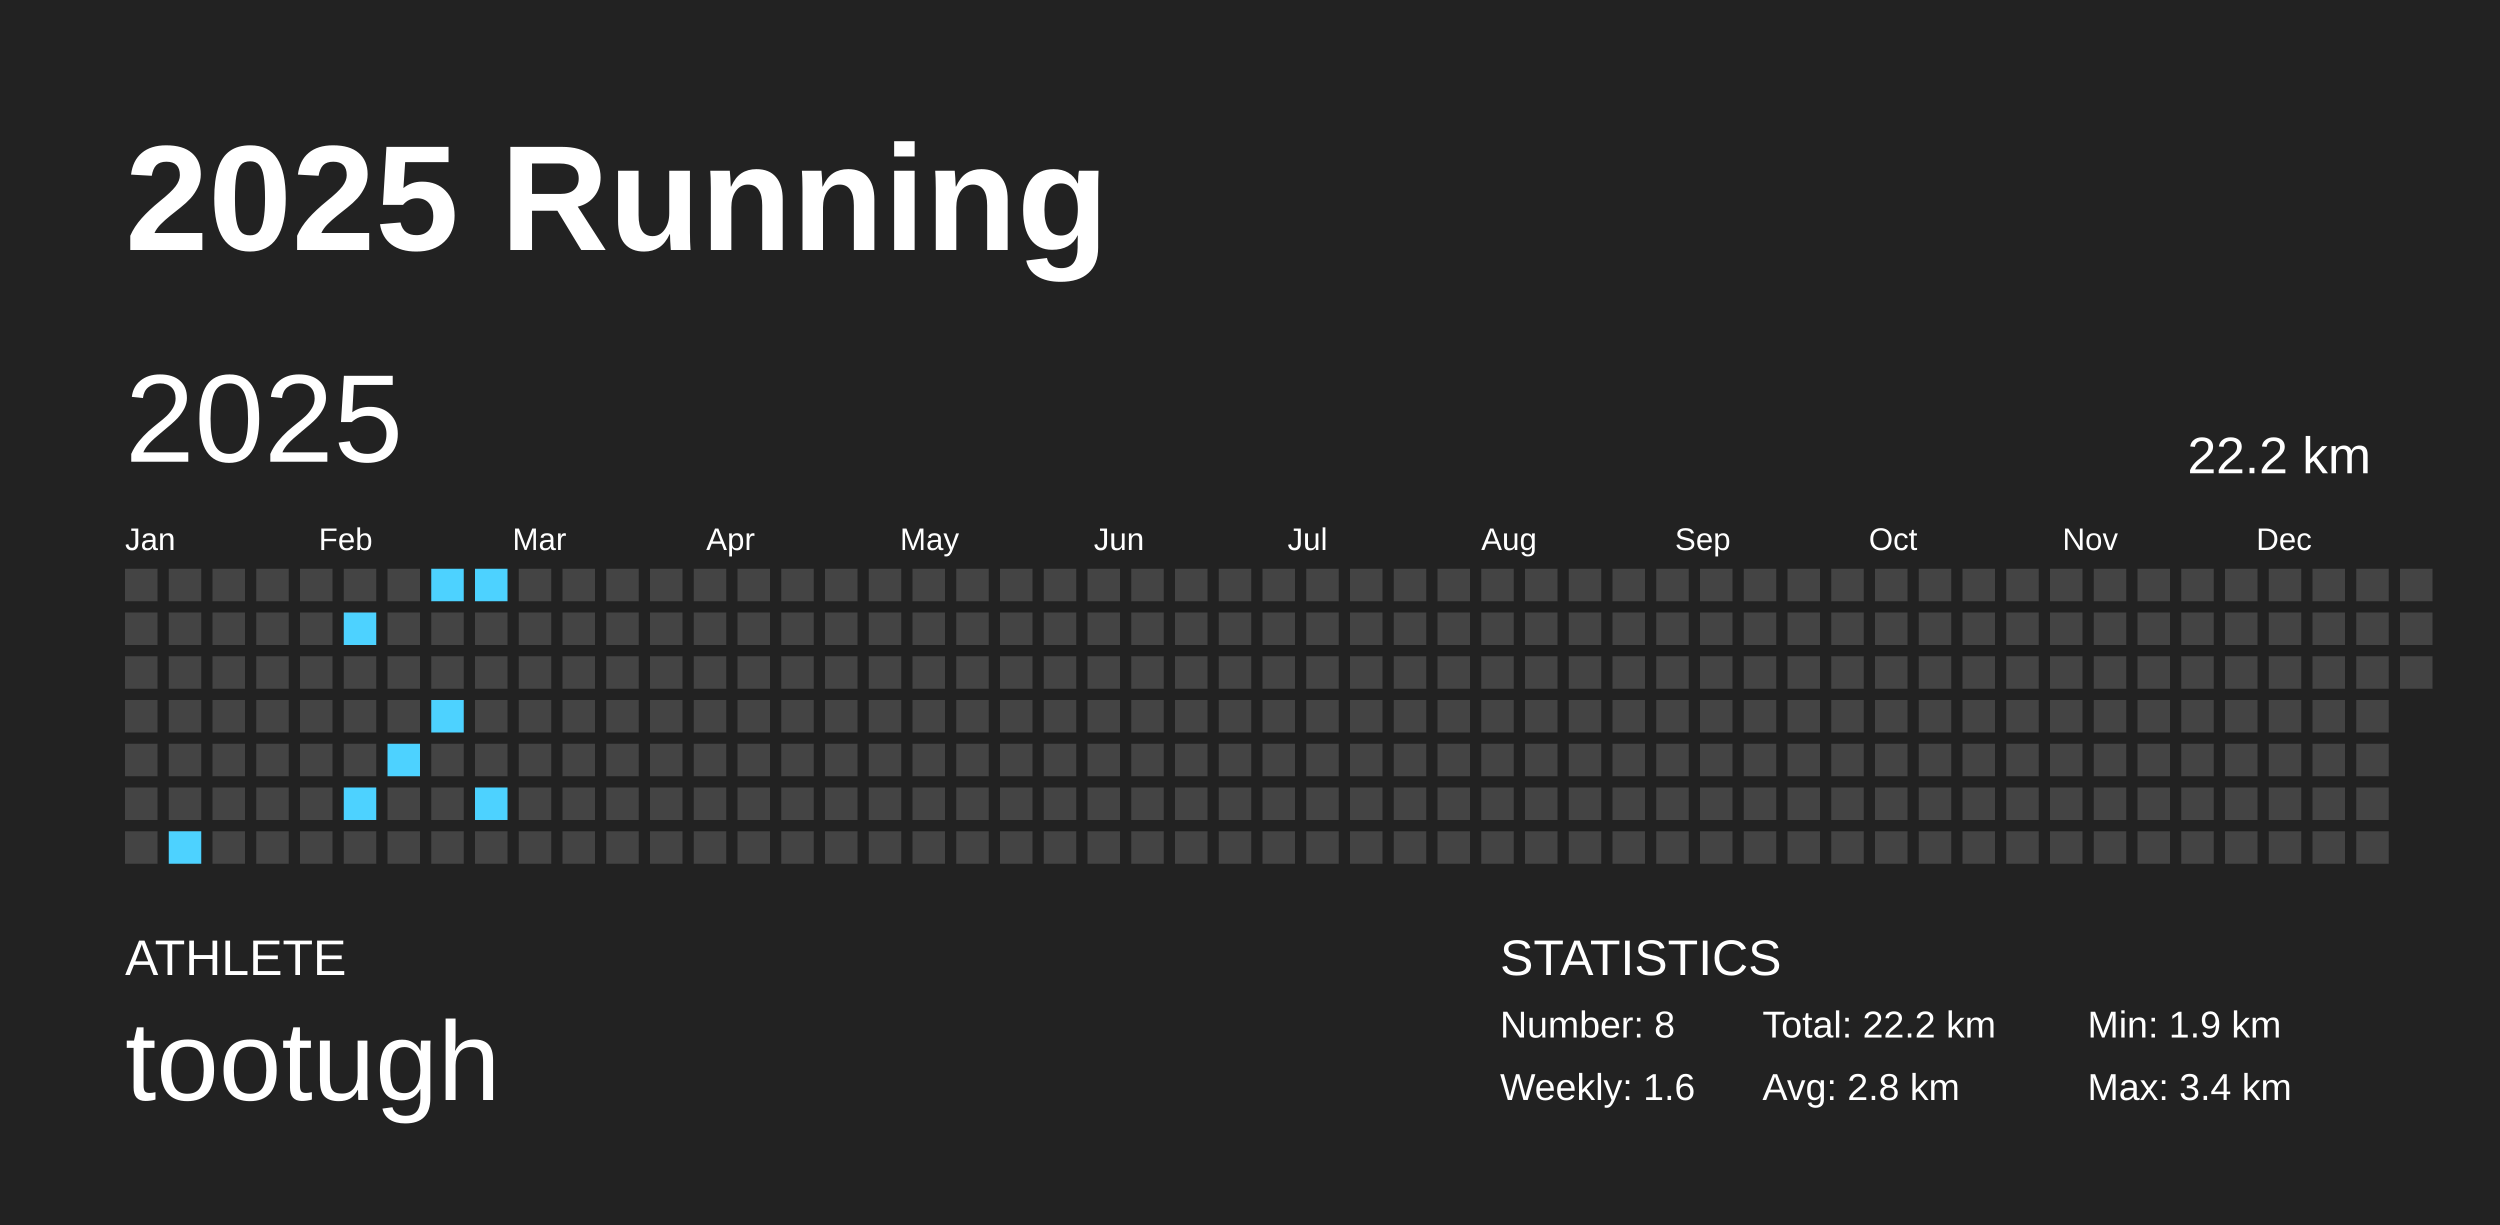
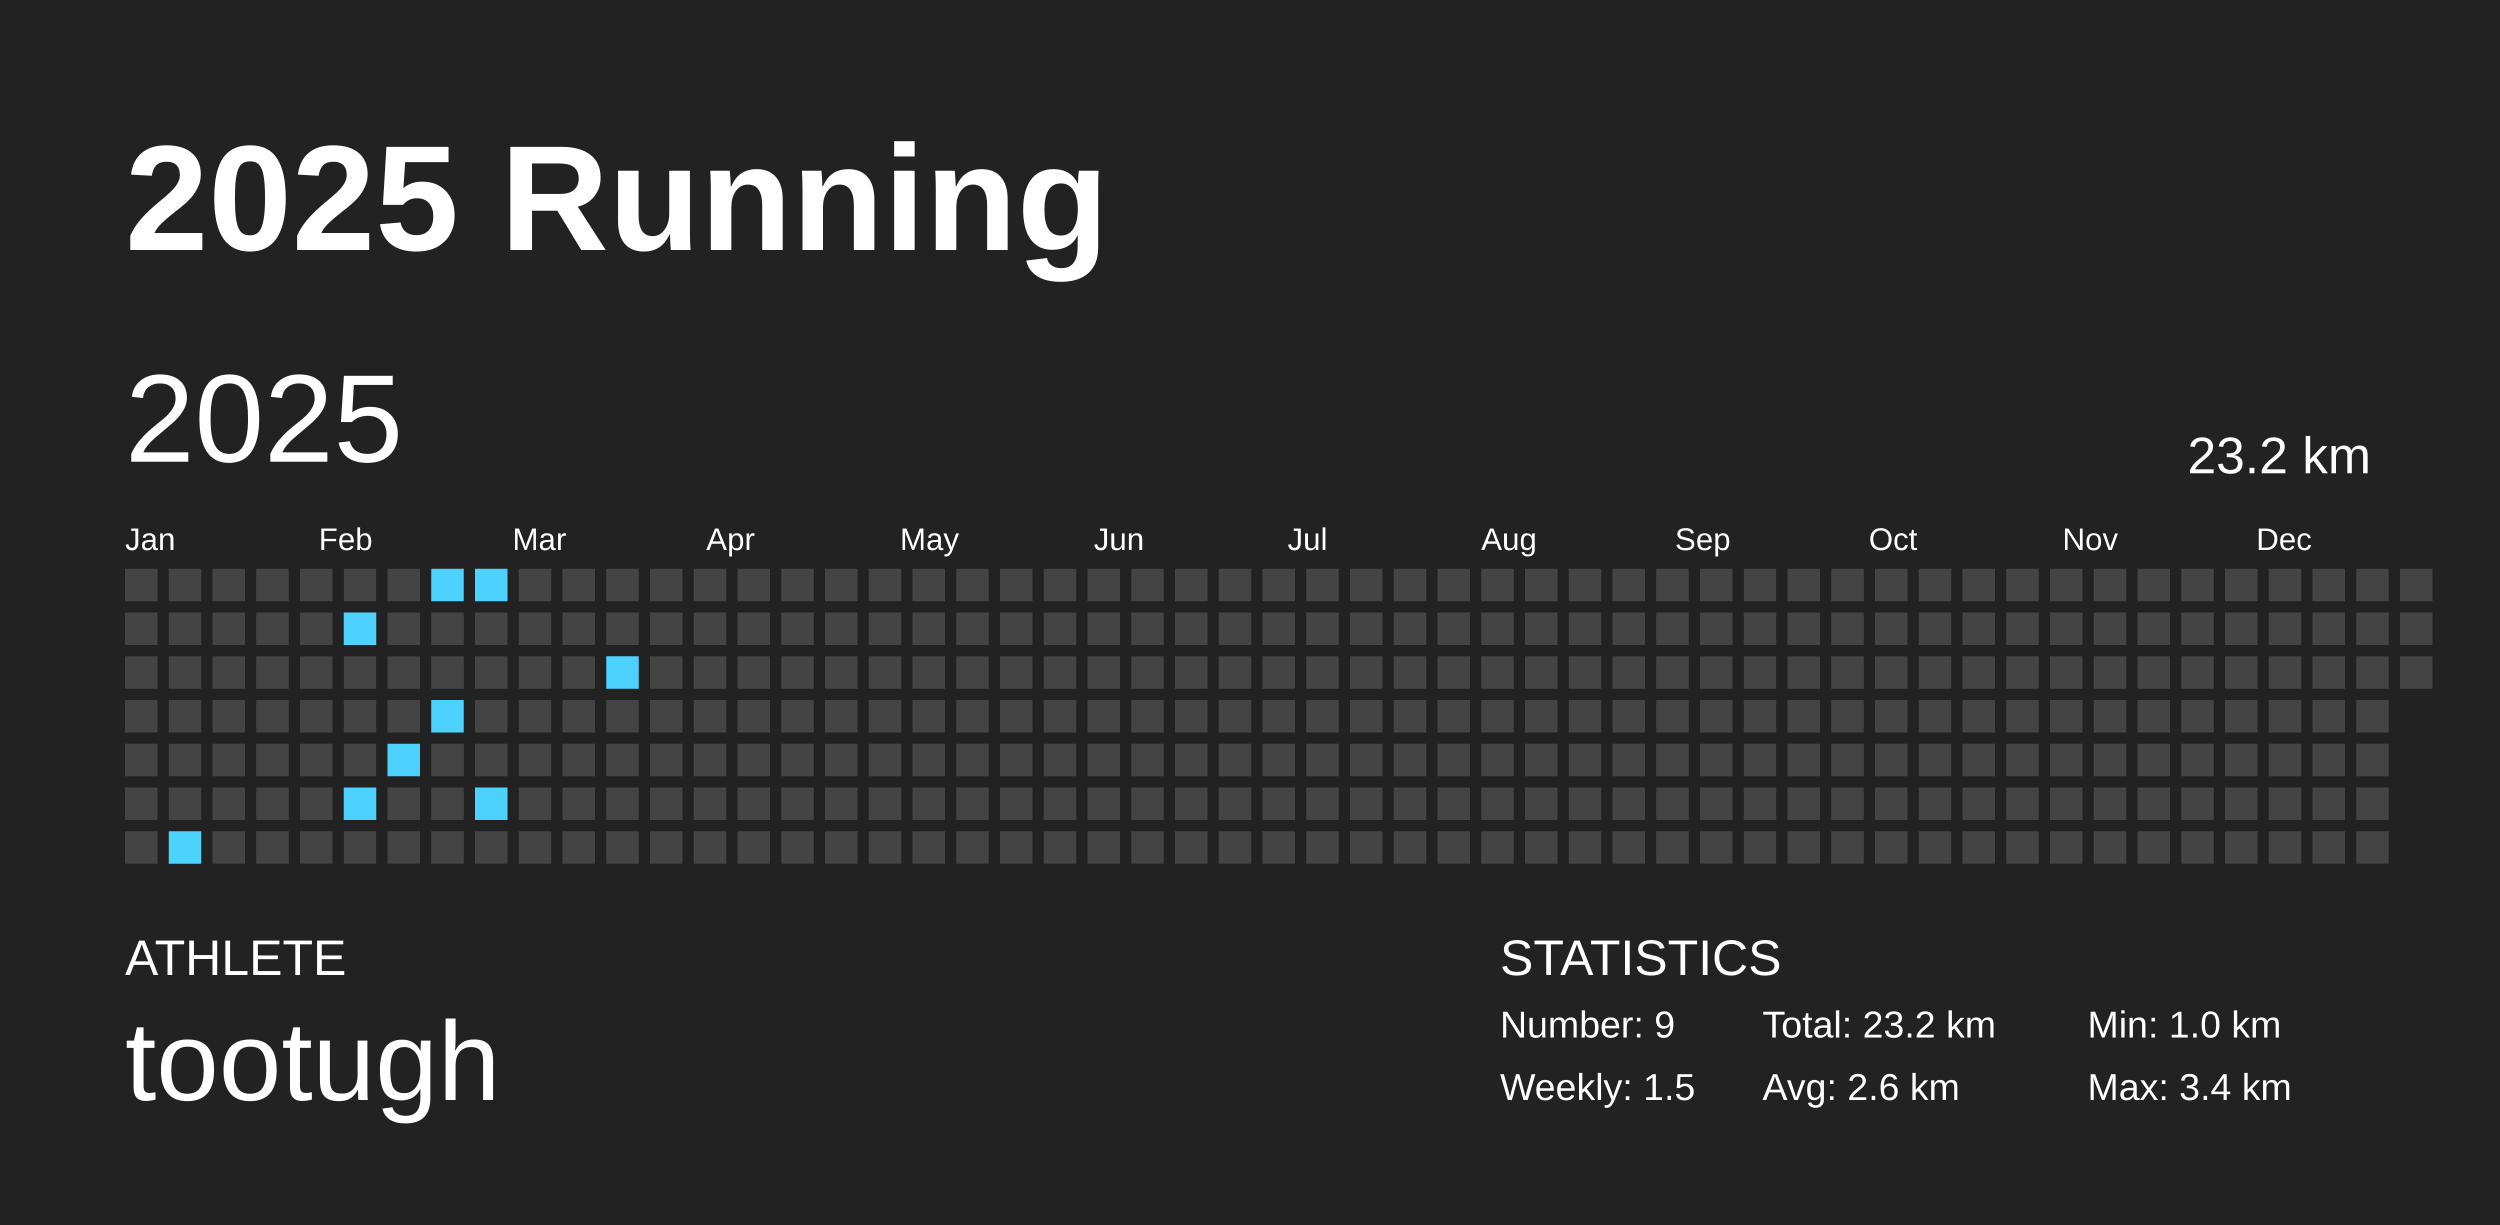
<svg xmlns="http://www.w3.org/2000/svg" baseProfile="full" height="98mm" version="1.1" viewBox="0,0,200,98" width="200mm">
  <defs />
  <rect fill="#222222" height="98" width="200" x="0" y="0" />
  <text fill="#FFFFFF" style="font-size:12px; font-family:Arial; font-weight:bold;" x="10" y="20">2025 Running</text>
  <text fill="#FFFFFF" style="font-size:4px; font-family:Arial" x="10" y="78">ATHLETE</text>
  <text fill="#FFFFFF" style="font-size:9px; font-family:Arial" x="10" y="88">tootugh</text>
  <text fill="#FFFFFF" style="font-size:4px; font-family:Arial" x="120" y="78">STATISTICS</text>
-   <text fill="#FFFFFF" style="font-size:3px; font-family:Arial" x="120" y="83">Number: 8</text>
-   <text fill="#FFFFFF" style="font-size:3px; font-family:Arial" x="120" y="88">Weekly: 1.6</text>
-   <text fill="#FFFFFF" style="font-size:3px; font-family:Arial" x="141" y="83">Total: 22.2 km</text>
-   <text fill="#FFFFFF" style="font-size:3px; font-family:Arial" x="141" y="88">Avg: 2.8 km</text>
-   <text fill="#FFFFFF" style="font-size:3px; font-family:Arial" x="167" y="83">Min: 1.9 km</text>
+   <text fill="#FFFFFF" style="font-size:3px; font-family:Arial" x="120" y="83">Number: 9</text>
+   <text fill="#FFFFFF" style="font-size:3px; font-family:Arial" x="120" y="88">Weekly: 1.5</text>
+   <text fill="#FFFFFF" style="font-size:3px; font-family:Arial" x="141" y="83">Total: 23.2 km</text>
+   <text fill="#FFFFFF" style="font-size:3px; font-family:Arial" x="141" y="88">Avg: 2.6 km</text>
+   <text fill="#FFFFFF" style="font-size:3px; font-family:Arial" x="167" y="83">Min: 1.0 km</text>
  <text fill="#FFFFFF" style="font-size:3px; font-family:Arial" x="167" y="88">Max: 3.4 km</text>
  <text dominant-baseline="hanging" fill="#FFFFFF" style="font-size:10.0px; font-family:Arial;" x="10" y="30">2025</text>
-   <text dominant-baseline="hanging" fill="#FFFFFF" style="font-size:4.125px; font-family:Arial;" x="175" y="35">22.2 km</text>
+   <text dominant-baseline="hanging" fill="#FFFFFF" style="font-size:4.125px; font-family:Arial;" x="175" y="35">23.2 km</text>
  <text fill="#FFFFFF" style="font-size:2.5px; font-family:Arial" x="10.0" y="44">Jan</text>
  <text fill="#FFFFFF" style="font-size:2.5px; font-family:Arial" x="25.5" y="44">Feb</text>
  <text fill="#FFFFFF" style="font-size:2.5px; font-family:Arial" x="41.0" y="44">Mar</text>
  <text fill="#FFFFFF" style="font-size:2.5px; font-family:Arial" x="56.5" y="44">Apr</text>
  <text fill="#FFFFFF" style="font-size:2.5px; font-family:Arial" x="72.0" y="44">May</text>
  <text fill="#FFFFFF" style="font-size:2.5px; font-family:Arial" x="87.5" y="44">Jun</text>
  <text fill="#FFFFFF" style="font-size:2.5px; font-family:Arial" x="103.0" y="44">Jul</text>
  <text fill="#FFFFFF" style="font-size:2.5px; font-family:Arial" x="118.5" y="44">Aug</text>
  <text fill="#FFFFFF" style="font-size:2.5px; font-family:Arial" x="134.0" y="44">Sep</text>
  <text fill="#FFFFFF" style="font-size:2.5px; font-family:Arial" x="149.5" y="44">Oct</text>
  <text fill="#FFFFFF" style="font-size:2.5px; font-family:Arial" x="165.0" y="44">Nov</text>
  <text fill="#FFFFFF" style="font-size:2.5px; font-family:Arial" x="180.5" y="44">Dec</text>
  <rect fill="#444444" height="2.6" width="2.6" x="10.0" y="45.5" />
  <rect fill="#444444" height="2.6" width="2.6" x="10.0" y="49.0" />
  <rect fill="#444444" height="2.6" width="2.6" x="10.0" y="52.5" />
  <rect fill="#444444" height="2.6" width="2.6" x="10.0" y="56.0" />
  <rect fill="#444444" height="2.6" width="2.6" x="10.0" y="59.5" />
  <rect fill="#444444" height="2.6" width="2.6" x="10.0" y="63.0" />
  <rect fill="#444444" height="2.6" width="2.6" x="10.0" y="66.5" />
  <rect fill="#444444" height="2.6" width="2.6" x="13.5" y="45.5" />
  <rect fill="#444444" height="2.6" width="2.6" x="13.5" y="49.0" />
  <rect fill="#444444" height="2.6" width="2.6" x="13.5" y="52.5" />
  <rect fill="#444444" height="2.6" width="2.6" x="13.5" y="56.0" />
  <rect fill="#444444" height="2.6" width="2.6" x="13.5" y="59.5" />
  <rect fill="#444444" height="2.6" width="2.6" x="13.5" y="63.0" />
  <rect fill="#4dd2ff" height="2.6" width="2.6" x="13.5" y="66.5" />
  <rect fill="#444444" height="2.6" width="2.6" x="17.0" y="45.5" />
  <rect fill="#444444" height="2.6" width="2.6" x="17.0" y="49.0" />
  <rect fill="#444444" height="2.6" width="2.6" x="17.0" y="52.5" />
  <rect fill="#444444" height="2.6" width="2.6" x="17.0" y="56.0" />
  <rect fill="#444444" height="2.6" width="2.6" x="17.0" y="59.5" />
  <rect fill="#444444" height="2.6" width="2.6" x="17.0" y="63.0" />
  <rect fill="#444444" height="2.6" width="2.6" x="17.0" y="66.5" />
  <rect fill="#444444" height="2.6" width="2.6" x="20.5" y="45.5" />
  <rect fill="#444444" height="2.6" width="2.6" x="20.5" y="49.0" />
  <rect fill="#444444" height="2.6" width="2.6" x="20.5" y="52.5" />
  <rect fill="#444444" height="2.6" width="2.6" x="20.5" y="56.0" />
  <rect fill="#444444" height="2.6" width="2.6" x="20.5" y="59.5" />
  <rect fill="#444444" height="2.6" width="2.6" x="20.5" y="63.0" />
  <rect fill="#444444" height="2.6" width="2.6" x="20.5" y="66.5" />
  <rect fill="#444444" height="2.6" width="2.6" x="24.0" y="45.5" />
  <rect fill="#444444" height="2.6" width="2.6" x="24.0" y="49.0" />
  <rect fill="#444444" height="2.6" width="2.6" x="24.0" y="52.5" />
  <rect fill="#444444" height="2.6" width="2.6" x="24.0" y="56.0" />
  <rect fill="#444444" height="2.6" width="2.6" x="24.0" y="59.5" />
  <rect fill="#444444" height="2.6" width="2.6" x="24.0" y="63.0" />
  <rect fill="#444444" height="2.6" width="2.6" x="24.0" y="66.5" />
  <rect fill="#444444" height="2.6" width="2.6" x="27.5" y="45.5" />
  <rect fill="#4dd2ff" height="2.6" width="2.6" x="27.5" y="49.0" />
  <rect fill="#444444" height="2.6" width="2.6" x="27.5" y="52.5" />
  <rect fill="#444444" height="2.6" width="2.6" x="27.5" y="56.0" />
  <rect fill="#444444" height="2.6" width="2.6" x="27.5" y="59.5" />
  <rect fill="#4dd2ff" height="2.6" width="2.6" x="27.5" y="63.0" />
  <rect fill="#444444" height="2.6" width="2.6" x="27.5" y="66.5" />
  <rect fill="#444444" height="2.6" width="2.6" x="31.0" y="45.5" />
  <rect fill="#444444" height="2.6" width="2.6" x="31.0" y="49.0" />
  <rect fill="#444444" height="2.6" width="2.6" x="31.0" y="52.5" />
  <rect fill="#444444" height="2.6" width="2.6" x="31.0" y="56.0" />
  <rect fill="#4dd2ff" height="2.6" width="2.6" x="31.0" y="59.5" />
  <rect fill="#444444" height="2.6" width="2.6" x="31.0" y="63.0" />
  <rect fill="#444444" height="2.6" width="2.6" x="31.0" y="66.5" />
  <rect fill="#4dd2ff" height="2.6" width="2.6" x="34.5" y="45.5" />
  <rect fill="#444444" height="2.6" width="2.6" x="34.5" y="49.0" />
  <rect fill="#444444" height="2.6" width="2.6" x="34.5" y="52.5" />
  <rect fill="#4dd2ff" height="2.6" width="2.6" x="34.5" y="56.0" />
  <rect fill="#444444" height="2.6" width="2.6" x="34.5" y="59.5" />
  <rect fill="#444444" height="2.6" width="2.6" x="34.5" y="63.0" />
  <rect fill="#444444" height="2.6" width="2.6" x="34.5" y="66.5" />
  <rect fill="#4dd2ff" height="2.6" width="2.6" x="38.0" y="45.5" />
  <rect fill="#444444" height="2.6" width="2.6" x="38.0" y="49.0" />
  <rect fill="#444444" height="2.6" width="2.6" x="38.0" y="52.5" />
  <rect fill="#444444" height="2.6" width="2.6" x="38.0" y="56.0" />
  <rect fill="#444444" height="2.6" width="2.6" x="38.0" y="59.5" />
  <rect fill="#4dd2ff" height="2.6" width="2.6" x="38.0" y="63.0" />
  <rect fill="#444444" height="2.6" width="2.6" x="38.0" y="66.5" />
  <rect fill="#444444" height="2.6" width="2.6" x="41.5" y="45.5" />
  <rect fill="#444444" height="2.6" width="2.6" x="41.5" y="49.0" />
  <rect fill="#444444" height="2.6" width="2.6" x="41.5" y="52.5" />
  <rect fill="#444444" height="2.6" width="2.6" x="41.5" y="56.0" />
  <rect fill="#444444" height="2.6" width="2.6" x="41.5" y="59.5" />
  <rect fill="#444444" height="2.6" width="2.6" x="41.5" y="63.0" />
  <rect fill="#444444" height="2.6" width="2.6" x="41.5" y="66.5" />
  <rect fill="#444444" height="2.6" width="2.6" x="45.0" y="45.5" />
  <rect fill="#444444" height="2.6" width="2.6" x="45.0" y="49.0" />
  <rect fill="#444444" height="2.6" width="2.6" x="45.0" y="52.5" />
  <rect fill="#444444" height="2.6" width="2.6" x="45.0" y="56.0" />
  <rect fill="#444444" height="2.6" width="2.6" x="45.0" y="59.5" />
  <rect fill="#444444" height="2.6" width="2.6" x="45.0" y="63.0" />
  <rect fill="#444444" height="2.6" width="2.6" x="45.0" y="66.5" />
  <rect fill="#444444" height="2.6" width="2.6" x="48.5" y="45.5" />
  <rect fill="#444444" height="2.6" width="2.6" x="48.5" y="49.0" />
-   <rect fill="#444444" height="2.6" width="2.6" x="48.5" y="52.5" />
+   <rect fill="#4dd2ff" height="2.6" width="2.6" x="48.5" y="52.5" />
  <rect fill="#444444" height="2.6" width="2.6" x="48.5" y="56.0" />
  <rect fill="#444444" height="2.6" width="2.6" x="48.5" y="59.5" />
  <rect fill="#444444" height="2.6" width="2.6" x="48.5" y="63.0" />
  <rect fill="#444444" height="2.6" width="2.6" x="48.5" y="66.5" />
  <rect fill="#444444" height="2.6" width="2.6" x="52.0" y="45.5" />
  <rect fill="#444444" height="2.6" width="2.6" x="52.0" y="49.0" />
  <rect fill="#444444" height="2.6" width="2.6" x="52.0" y="52.5" />
  <rect fill="#444444" height="2.6" width="2.6" x="52.0" y="56.0" />
  <rect fill="#444444" height="2.6" width="2.6" x="52.0" y="59.5" />
  <rect fill="#444444" height="2.6" width="2.6" x="52.0" y="63.0" />
  <rect fill="#444444" height="2.6" width="2.6" x="52.0" y="66.5" />
  <rect fill="#444444" height="2.6" width="2.6" x="55.5" y="45.5" />
  <rect fill="#444444" height="2.6" width="2.6" x="55.5" y="49.0" />
  <rect fill="#444444" height="2.6" width="2.6" x="55.5" y="52.5" />
  <rect fill="#444444" height="2.6" width="2.6" x="55.5" y="56.0" />
  <rect fill="#444444" height="2.6" width="2.6" x="55.5" y="59.5" />
  <rect fill="#444444" height="2.6" width="2.6" x="55.5" y="63.0" />
  <rect fill="#444444" height="2.6" width="2.6" x="55.5" y="66.5" />
  <rect fill="#444444" height="2.6" width="2.6" x="59.0" y="45.5" />
  <rect fill="#444444" height="2.6" width="2.6" x="59.0" y="49.0" />
  <rect fill="#444444" height="2.6" width="2.6" x="59.0" y="52.5" />
  <rect fill="#444444" height="2.6" width="2.6" x="59.0" y="56.0" />
  <rect fill="#444444" height="2.6" width="2.6" x="59.0" y="59.5" />
  <rect fill="#444444" height="2.6" width="2.6" x="59.0" y="63.0" />
  <rect fill="#444444" height="2.6" width="2.6" x="59.0" y="66.5" />
  <rect fill="#444444" height="2.6" width="2.6" x="62.5" y="45.5" />
  <rect fill="#444444" height="2.6" width="2.6" x="62.5" y="49.0" />
  <rect fill="#444444" height="2.6" width="2.6" x="62.5" y="52.5" />
  <rect fill="#444444" height="2.6" width="2.6" x="62.5" y="56.0" />
  <rect fill="#444444" height="2.6" width="2.6" x="62.5" y="59.5" />
  <rect fill="#444444" height="2.6" width="2.6" x="62.5" y="63.0" />
  <rect fill="#444444" height="2.6" width="2.6" x="62.5" y="66.5" />
  <rect fill="#444444" height="2.6" width="2.6" x="66.0" y="45.5" />
  <rect fill="#444444" height="2.6" width="2.6" x="66.0" y="49.0" />
  <rect fill="#444444" height="2.6" width="2.6" x="66.0" y="52.5" />
  <rect fill="#444444" height="2.6" width="2.6" x="66.0" y="56.0" />
  <rect fill="#444444" height="2.6" width="2.6" x="66.0" y="59.5" />
  <rect fill="#444444" height="2.6" width="2.6" x="66.0" y="63.0" />
  <rect fill="#444444" height="2.6" width="2.6" x="66.0" y="66.5" />
  <rect fill="#444444" height="2.6" width="2.6" x="69.5" y="45.5" />
  <rect fill="#444444" height="2.6" width="2.6" x="69.5" y="49.0" />
  <rect fill="#444444" height="2.6" width="2.6" x="69.5" y="52.5" />
  <rect fill="#444444" height="2.6" width="2.6" x="69.5" y="56.0" />
  <rect fill="#444444" height="2.6" width="2.6" x="69.5" y="59.5" />
  <rect fill="#444444" height="2.6" width="2.6" x="69.5" y="63.0" />
  <rect fill="#444444" height="2.6" width="2.6" x="69.5" y="66.5" />
  <rect fill="#444444" height="2.6" width="2.6" x="73.0" y="45.5" />
  <rect fill="#444444" height="2.6" width="2.6" x="73.0" y="49.0" />
  <rect fill="#444444" height="2.6" width="2.6" x="73.0" y="52.5" />
  <rect fill="#444444" height="2.6" width="2.6" x="73.0" y="56.0" />
  <rect fill="#444444" height="2.6" width="2.6" x="73.0" y="59.5" />
  <rect fill="#444444" height="2.6" width="2.6" x="73.0" y="63.0" />
  <rect fill="#444444" height="2.6" width="2.6" x="73.0" y="66.5" />
  <rect fill="#444444" height="2.6" width="2.6" x="76.5" y="45.5" />
  <rect fill="#444444" height="2.6" width="2.6" x="76.5" y="49.0" />
  <rect fill="#444444" height="2.6" width="2.6" x="76.5" y="52.5" />
  <rect fill="#444444" height="2.6" width="2.6" x="76.5" y="56.0" />
  <rect fill="#444444" height="2.6" width="2.6" x="76.5" y="59.5" />
  <rect fill="#444444" height="2.6" width="2.6" x="76.5" y="63.0" />
  <rect fill="#444444" height="2.6" width="2.6" x="76.5" y="66.5" />
  <rect fill="#444444" height="2.6" width="2.6" x="80.0" y="45.5" />
  <rect fill="#444444" height="2.6" width="2.6" x="80.0" y="49.0" />
  <rect fill="#444444" height="2.6" width="2.6" x="80.0" y="52.5" />
  <rect fill="#444444" height="2.6" width="2.6" x="80.0" y="56.0" />
  <rect fill="#444444" height="2.6" width="2.6" x="80.0" y="59.5" />
  <rect fill="#444444" height="2.6" width="2.6" x="80.0" y="63.0" />
  <rect fill="#444444" height="2.6" width="2.6" x="80.0" y="66.5" />
  <rect fill="#444444" height="2.6" width="2.6" x="83.5" y="45.5" />
  <rect fill="#444444" height="2.6" width="2.6" x="83.5" y="49.0" />
  <rect fill="#444444" height="2.6" width="2.6" x="83.5" y="52.5" />
  <rect fill="#444444" height="2.6" width="2.6" x="83.5" y="56.0" />
  <rect fill="#444444" height="2.6" width="2.6" x="83.5" y="59.5" />
  <rect fill="#444444" height="2.6" width="2.6" x="83.5" y="63.0" />
  <rect fill="#444444" height="2.6" width="2.6" x="83.5" y="66.5" />
  <rect fill="#444444" height="2.6" width="2.6" x="87.0" y="45.5" />
  <rect fill="#444444" height="2.6" width="2.6" x="87.0" y="49.0" />
  <rect fill="#444444" height="2.6" width="2.6" x="87.0" y="52.5" />
  <rect fill="#444444" height="2.6" width="2.6" x="87.0" y="56.0" />
  <rect fill="#444444" height="2.6" width="2.6" x="87.0" y="59.5" />
  <rect fill="#444444" height="2.6" width="2.6" x="87.0" y="63.0" />
  <rect fill="#444444" height="2.6" width="2.6" x="87.0" y="66.5" />
  <rect fill="#444444" height="2.6" width="2.6" x="90.5" y="45.5" />
  <rect fill="#444444" height="2.6" width="2.6" x="90.5" y="49.0" />
  <rect fill="#444444" height="2.6" width="2.6" x="90.5" y="52.5" />
  <rect fill="#444444" height="2.6" width="2.6" x="90.5" y="56.0" />
  <rect fill="#444444" height="2.6" width="2.6" x="90.5" y="59.5" />
  <rect fill="#444444" height="2.6" width="2.6" x="90.5" y="63.0" />
  <rect fill="#444444" height="2.6" width="2.6" x="90.5" y="66.5" />
  <rect fill="#444444" height="2.6" width="2.6" x="94.0" y="45.5" />
  <rect fill="#444444" height="2.6" width="2.6" x="94.0" y="49.0" />
  <rect fill="#444444" height="2.6" width="2.6" x="94.0" y="52.5" />
  <rect fill="#444444" height="2.6" width="2.6" x="94.0" y="56.0" />
  <rect fill="#444444" height="2.6" width="2.6" x="94.0" y="59.5" />
  <rect fill="#444444" height="2.6" width="2.6" x="94.0" y="63.0" />
  <rect fill="#444444" height="2.6" width="2.6" x="94.0" y="66.5" />
  <rect fill="#444444" height="2.6" width="2.6" x="97.5" y="45.5" />
  <rect fill="#444444" height="2.6" width="2.6" x="97.5" y="49.0" />
  <rect fill="#444444" height="2.6" width="2.6" x="97.5" y="52.5" />
  <rect fill="#444444" height="2.6" width="2.6" x="97.5" y="56.0" />
  <rect fill="#444444" height="2.6" width="2.6" x="97.5" y="59.5" />
  <rect fill="#444444" height="2.6" width="2.6" x="97.5" y="63.0" />
  <rect fill="#444444" height="2.6" width="2.6" x="97.5" y="66.5" />
  <rect fill="#444444" height="2.6" width="2.6" x="101.0" y="45.5" />
  <rect fill="#444444" height="2.6" width="2.6" x="101.0" y="49.0" />
  <rect fill="#444444" height="2.6" width="2.6" x="101.0" y="52.5" />
  <rect fill="#444444" height="2.6" width="2.6" x="101.0" y="56.0" />
  <rect fill="#444444" height="2.6" width="2.6" x="101.0" y="59.5" />
  <rect fill="#444444" height="2.6" width="2.6" x="101.0" y="63.0" />
  <rect fill="#444444" height="2.6" width="2.6" x="101.0" y="66.5" />
  <rect fill="#444444" height="2.6" width="2.6" x="104.5" y="45.5" />
  <rect fill="#444444" height="2.6" width="2.6" x="104.5" y="49.0" />
  <rect fill="#444444" height="2.6" width="2.6" x="104.5" y="52.5" />
  <rect fill="#444444" height="2.6" width="2.6" x="104.5" y="56.0" />
  <rect fill="#444444" height="2.6" width="2.6" x="104.5" y="59.5" />
  <rect fill="#444444" height="2.6" width="2.6" x="104.5" y="63.0" />
  <rect fill="#444444" height="2.6" width="2.6" x="104.5" y="66.5" />
  <rect fill="#444444" height="2.6" width="2.6" x="108.0" y="45.5" />
  <rect fill="#444444" height="2.6" width="2.6" x="108.0" y="49.0" />
  <rect fill="#444444" height="2.6" width="2.6" x="108.0" y="52.5" />
  <rect fill="#444444" height="2.6" width="2.6" x="108.0" y="56.0" />
  <rect fill="#444444" height="2.6" width="2.6" x="108.0" y="59.5" />
  <rect fill="#444444" height="2.6" width="2.6" x="108.0" y="63.0" />
  <rect fill="#444444" height="2.6" width="2.6" x="108.0" y="66.5" />
  <rect fill="#444444" height="2.6" width="2.6" x="111.5" y="45.5" />
  <rect fill="#444444" height="2.6" width="2.6" x="111.5" y="49.0" />
  <rect fill="#444444" height="2.6" width="2.6" x="111.5" y="52.5" />
  <rect fill="#444444" height="2.6" width="2.6" x="111.5" y="56.0" />
  <rect fill="#444444" height="2.6" width="2.6" x="111.5" y="59.5" />
  <rect fill="#444444" height="2.6" width="2.6" x="111.5" y="63.0" />
  <rect fill="#444444" height="2.6" width="2.6" x="111.5" y="66.5" />
  <rect fill="#444444" height="2.6" width="2.6" x="115.0" y="45.5" />
  <rect fill="#444444" height="2.6" width="2.6" x="115.0" y="49.0" />
  <rect fill="#444444" height="2.6" width="2.6" x="115.0" y="52.5" />
  <rect fill="#444444" height="2.6" width="2.6" x="115.0" y="56.0" />
  <rect fill="#444444" height="2.6" width="2.6" x="115.0" y="59.5" />
  <rect fill="#444444" height="2.6" width="2.6" x="115.0" y="63.0" />
  <rect fill="#444444" height="2.6" width="2.6" x="115.0" y="66.5" />
  <rect fill="#444444" height="2.6" width="2.6" x="118.5" y="45.5" />
  <rect fill="#444444" height="2.6" width="2.6" x="118.5" y="49.0" />
  <rect fill="#444444" height="2.6" width="2.6" x="118.5" y="52.5" />
  <rect fill="#444444" height="2.6" width="2.6" x="118.5" y="56.0" />
  <rect fill="#444444" height="2.6" width="2.6" x="118.5" y="59.5" />
  <rect fill="#444444" height="2.6" width="2.6" x="118.5" y="63.0" />
  <rect fill="#444444" height="2.6" width="2.6" x="118.5" y="66.5" />
  <rect fill="#444444" height="2.6" width="2.6" x="122.0" y="45.5" />
  <rect fill="#444444" height="2.6" width="2.6" x="122.0" y="49.0" />
  <rect fill="#444444" height="2.6" width="2.6" x="122.0" y="52.5" />
  <rect fill="#444444" height="2.6" width="2.6" x="122.0" y="56.0" />
  <rect fill="#444444" height="2.6" width="2.6" x="122.0" y="59.5" />
  <rect fill="#444444" height="2.6" width="2.6" x="122.0" y="63.0" />
  <rect fill="#444444" height="2.6" width="2.6" x="122.0" y="66.5" />
  <rect fill="#444444" height="2.6" width="2.6" x="125.5" y="45.5" />
  <rect fill="#444444" height="2.6" width="2.6" x="125.5" y="49.0" />
  <rect fill="#444444" height="2.6" width="2.6" x="125.5" y="52.5" />
  <rect fill="#444444" height="2.6" width="2.6" x="125.5" y="56.0" />
  <rect fill="#444444" height="2.6" width="2.6" x="125.5" y="59.5" />
  <rect fill="#444444" height="2.6" width="2.6" x="125.5" y="63.0" />
  <rect fill="#444444" height="2.6" width="2.6" x="125.5" y="66.5" />
  <rect fill="#444444" height="2.6" width="2.6" x="129.0" y="45.5" />
  <rect fill="#444444" height="2.6" width="2.6" x="129.0" y="49.0" />
  <rect fill="#444444" height="2.6" width="2.6" x="129.0" y="52.5" />
  <rect fill="#444444" height="2.6" width="2.6" x="129.0" y="56.0" />
  <rect fill="#444444" height="2.6" width="2.6" x="129.0" y="59.5" />
  <rect fill="#444444" height="2.6" width="2.6" x="129.0" y="63.0" />
  <rect fill="#444444" height="2.6" width="2.6" x="129.0" y="66.5" />
  <rect fill="#444444" height="2.6" width="2.6" x="132.5" y="45.5" />
  <rect fill="#444444" height="2.6" width="2.6" x="132.5" y="49.0" />
  <rect fill="#444444" height="2.6" width="2.6" x="132.5" y="52.5" />
  <rect fill="#444444" height="2.6" width="2.6" x="132.5" y="56.0" />
  <rect fill="#444444" height="2.6" width="2.6" x="132.5" y="59.5" />
  <rect fill="#444444" height="2.6" width="2.6" x="132.5" y="63.0" />
  <rect fill="#444444" height="2.6" width="2.6" x="132.5" y="66.5" />
  <rect fill="#444444" height="2.6" width="2.6" x="136.0" y="45.5" />
  <rect fill="#444444" height="2.6" width="2.6" x="136.0" y="49.0" />
  <rect fill="#444444" height="2.6" width="2.6" x="136.0" y="52.5" />
  <rect fill="#444444" height="2.6" width="2.6" x="136.0" y="56.0" />
  <rect fill="#444444" height="2.6" width="2.6" x="136.0" y="59.5" />
  <rect fill="#444444" height="2.6" width="2.6" x="136.0" y="63.0" />
  <rect fill="#444444" height="2.6" width="2.6" x="136.0" y="66.5" />
  <rect fill="#444444" height="2.6" width="2.6" x="139.5" y="45.5" />
  <rect fill="#444444" height="2.6" width="2.6" x="139.5" y="49.0" />
  <rect fill="#444444" height="2.6" width="2.6" x="139.5" y="52.5" />
  <rect fill="#444444" height="2.6" width="2.6" x="139.5" y="56.0" />
  <rect fill="#444444" height="2.6" width="2.6" x="139.5" y="59.5" />
  <rect fill="#444444" height="2.6" width="2.6" x="139.5" y="63.0" />
  <rect fill="#444444" height="2.6" width="2.6" x="139.5" y="66.5" />
  <rect fill="#444444" height="2.6" width="2.6" x="143.0" y="45.5" />
  <rect fill="#444444" height="2.6" width="2.6" x="143.0" y="49.0" />
  <rect fill="#444444" height="2.6" width="2.6" x="143.0" y="52.5" />
  <rect fill="#444444" height="2.6" width="2.6" x="143.0" y="56.0" />
  <rect fill="#444444" height="2.6" width="2.6" x="143.0" y="59.5" />
  <rect fill="#444444" height="2.6" width="2.6" x="143.0" y="63.0" />
  <rect fill="#444444" height="2.6" width="2.6" x="143.0" y="66.5" />
  <rect fill="#444444" height="2.6" width="2.6" x="146.5" y="45.5" />
  <rect fill="#444444" height="2.6" width="2.6" x="146.5" y="49.0" />
  <rect fill="#444444" height="2.6" width="2.6" x="146.5" y="52.5" />
  <rect fill="#444444" height="2.6" width="2.6" x="146.5" y="56.0" />
  <rect fill="#444444" height="2.6" width="2.6" x="146.5" y="59.5" />
  <rect fill="#444444" height="2.6" width="2.6" x="146.5" y="63.0" />
  <rect fill="#444444" height="2.6" width="2.6" x="146.5" y="66.5" />
  <rect fill="#444444" height="2.6" width="2.6" x="150.0" y="45.5" />
  <rect fill="#444444" height="2.6" width="2.6" x="150.0" y="49.0" />
  <rect fill="#444444" height="2.6" width="2.6" x="150.0" y="52.5" />
  <rect fill="#444444" height="2.6" width="2.6" x="150.0" y="56.0" />
  <rect fill="#444444" height="2.6" width="2.6" x="150.0" y="59.5" />
  <rect fill="#444444" height="2.6" width="2.6" x="150.0" y="63.0" />
  <rect fill="#444444" height="2.6" width="2.6" x="150.0" y="66.5" />
  <rect fill="#444444" height="2.6" width="2.6" x="153.5" y="45.5" />
  <rect fill="#444444" height="2.6" width="2.6" x="153.5" y="49.0" />
  <rect fill="#444444" height="2.6" width="2.6" x="153.5" y="52.5" />
  <rect fill="#444444" height="2.6" width="2.6" x="153.5" y="56.0" />
  <rect fill="#444444" height="2.6" width="2.6" x="153.5" y="59.5" />
  <rect fill="#444444" height="2.6" width="2.6" x="153.5" y="63.0" />
  <rect fill="#444444" height="2.6" width="2.6" x="153.5" y="66.5" />
  <rect fill="#444444" height="2.6" width="2.6" x="157.0" y="45.5" />
  <rect fill="#444444" height="2.6" width="2.6" x="157.0" y="49.0" />
  <rect fill="#444444" height="2.6" width="2.6" x="157.0" y="52.5" />
  <rect fill="#444444" height="2.6" width="2.6" x="157.0" y="56.0" />
  <rect fill="#444444" height="2.6" width="2.6" x="157.0" y="59.5" />
  <rect fill="#444444" height="2.6" width="2.6" x="157.0" y="63.0" />
  <rect fill="#444444" height="2.6" width="2.6" x="157.0" y="66.5" />
  <rect fill="#444444" height="2.6" width="2.6" x="160.5" y="45.5" />
  <rect fill="#444444" height="2.6" width="2.6" x="160.5" y="49.0" />
  <rect fill="#444444" height="2.6" width="2.6" x="160.5" y="52.5" />
  <rect fill="#444444" height="2.6" width="2.6" x="160.5" y="56.0" />
  <rect fill="#444444" height="2.6" width="2.6" x="160.5" y="59.5" />
  <rect fill="#444444" height="2.6" width="2.6" x="160.5" y="63.0" />
  <rect fill="#444444" height="2.6" width="2.6" x="160.5" y="66.5" />
  <rect fill="#444444" height="2.6" width="2.6" x="164.0" y="45.5" />
  <rect fill="#444444" height="2.6" width="2.6" x="164.0" y="49.0" />
  <rect fill="#444444" height="2.6" width="2.6" x="164.0" y="52.5" />
  <rect fill="#444444" height="2.6" width="2.6" x="164.0" y="56.0" />
  <rect fill="#444444" height="2.6" width="2.6" x="164.0" y="59.5" />
  <rect fill="#444444" height="2.6" width="2.6" x="164.0" y="63.0" />
  <rect fill="#444444" height="2.6" width="2.6" x="164.0" y="66.5" />
  <rect fill="#444444" height="2.6" width="2.6" x="167.5" y="45.5" />
  <rect fill="#444444" height="2.6" width="2.6" x="167.5" y="49.0" />
  <rect fill="#444444" height="2.6" width="2.6" x="167.5" y="52.5" />
  <rect fill="#444444" height="2.6" width="2.6" x="167.5" y="56.0" />
  <rect fill="#444444" height="2.6" width="2.6" x="167.5" y="59.5" />
  <rect fill="#444444" height="2.6" width="2.6" x="167.5" y="63.0" />
  <rect fill="#444444" height="2.6" width="2.6" x="167.5" y="66.5" />
  <rect fill="#444444" height="2.6" width="2.6" x="171.0" y="45.5" />
  <rect fill="#444444" height="2.6" width="2.6" x="171.0" y="49.0" />
  <rect fill="#444444" height="2.6" width="2.6" x="171.0" y="52.5" />
  <rect fill="#444444" height="2.6" width="2.6" x="171.0" y="56.0" />
  <rect fill="#444444" height="2.6" width="2.6" x="171.0" y="59.5" />
  <rect fill="#444444" height="2.6" width="2.6" x="171.0" y="63.0" />
  <rect fill="#444444" height="2.6" width="2.6" x="171.0" y="66.5" />
  <rect fill="#444444" height="2.6" width="2.6" x="174.5" y="45.5" />
  <rect fill="#444444" height="2.6" width="2.6" x="174.5" y="49.0" />
  <rect fill="#444444" height="2.6" width="2.6" x="174.5" y="52.5" />
  <rect fill="#444444" height="2.6" width="2.6" x="174.5" y="56.0" />
  <rect fill="#444444" height="2.6" width="2.6" x="174.5" y="59.5" />
  <rect fill="#444444" height="2.6" width="2.6" x="174.5" y="63.0" />
  <rect fill="#444444" height="2.6" width="2.6" x="174.5" y="66.5" />
  <rect fill="#444444" height="2.6" width="2.6" x="178.0" y="45.5" />
  <rect fill="#444444" height="2.6" width="2.6" x="178.0" y="49.0" />
  <rect fill="#444444" height="2.6" width="2.6" x="178.0" y="52.5" />
  <rect fill="#444444" height="2.6" width="2.6" x="178.0" y="56.0" />
  <rect fill="#444444" height="2.6" width="2.6" x="178.0" y="59.5" />
  <rect fill="#444444" height="2.6" width="2.6" x="178.0" y="63.0" />
  <rect fill="#444444" height="2.6" width="2.6" x="178.0" y="66.5" />
  <rect fill="#444444" height="2.6" width="2.6" x="181.5" y="45.5" />
  <rect fill="#444444" height="2.6" width="2.6" x="181.5" y="49.0" />
  <rect fill="#444444" height="2.6" width="2.6" x="181.5" y="52.5" />
  <rect fill="#444444" height="2.6" width="2.6" x="181.5" y="56.0" />
  <rect fill="#444444" height="2.6" width="2.6" x="181.5" y="59.5" />
  <rect fill="#444444" height="2.6" width="2.6" x="181.5" y="63.0" />
  <rect fill="#444444" height="2.6" width="2.6" x="181.5" y="66.5" />
  <rect fill="#444444" height="2.6" width="2.6" x="185.0" y="45.5" />
  <rect fill="#444444" height="2.6" width="2.6" x="185.0" y="49.0" />
  <rect fill="#444444" height="2.6" width="2.6" x="185.0" y="52.5" />
  <rect fill="#444444" height="2.6" width="2.6" x="185.0" y="56.0" />
  <rect fill="#444444" height="2.6" width="2.6" x="185.0" y="59.5" />
  <rect fill="#444444" height="2.6" width="2.6" x="185.0" y="63.0" />
  <rect fill="#444444" height="2.6" width="2.6" x="185.0" y="66.5" />
  <rect fill="#444444" height="2.6" width="2.6" x="188.5" y="45.5" />
  <rect fill="#444444" height="2.6" width="2.6" x="188.5" y="49.0" />
  <rect fill="#444444" height="2.6" width="2.6" x="188.5" y="52.5" />
  <rect fill="#444444" height="2.6" width="2.6" x="188.5" y="56.0" />
  <rect fill="#444444" height="2.6" width="2.6" x="188.5" y="59.5" />
  <rect fill="#444444" height="2.6" width="2.6" x="188.5" y="63.0" />
  <rect fill="#444444" height="2.6" width="2.6" x="188.5" y="66.5" />
  <rect fill="#444444" height="2.6" width="2.6" x="192.0" y="45.5" />
  <rect fill="#444444" height="2.6" width="2.6" x="192.0" y="49.0" />
  <rect fill="#444444" height="2.6" width="2.6" x="192.0" y="52.5" />
</svg>
